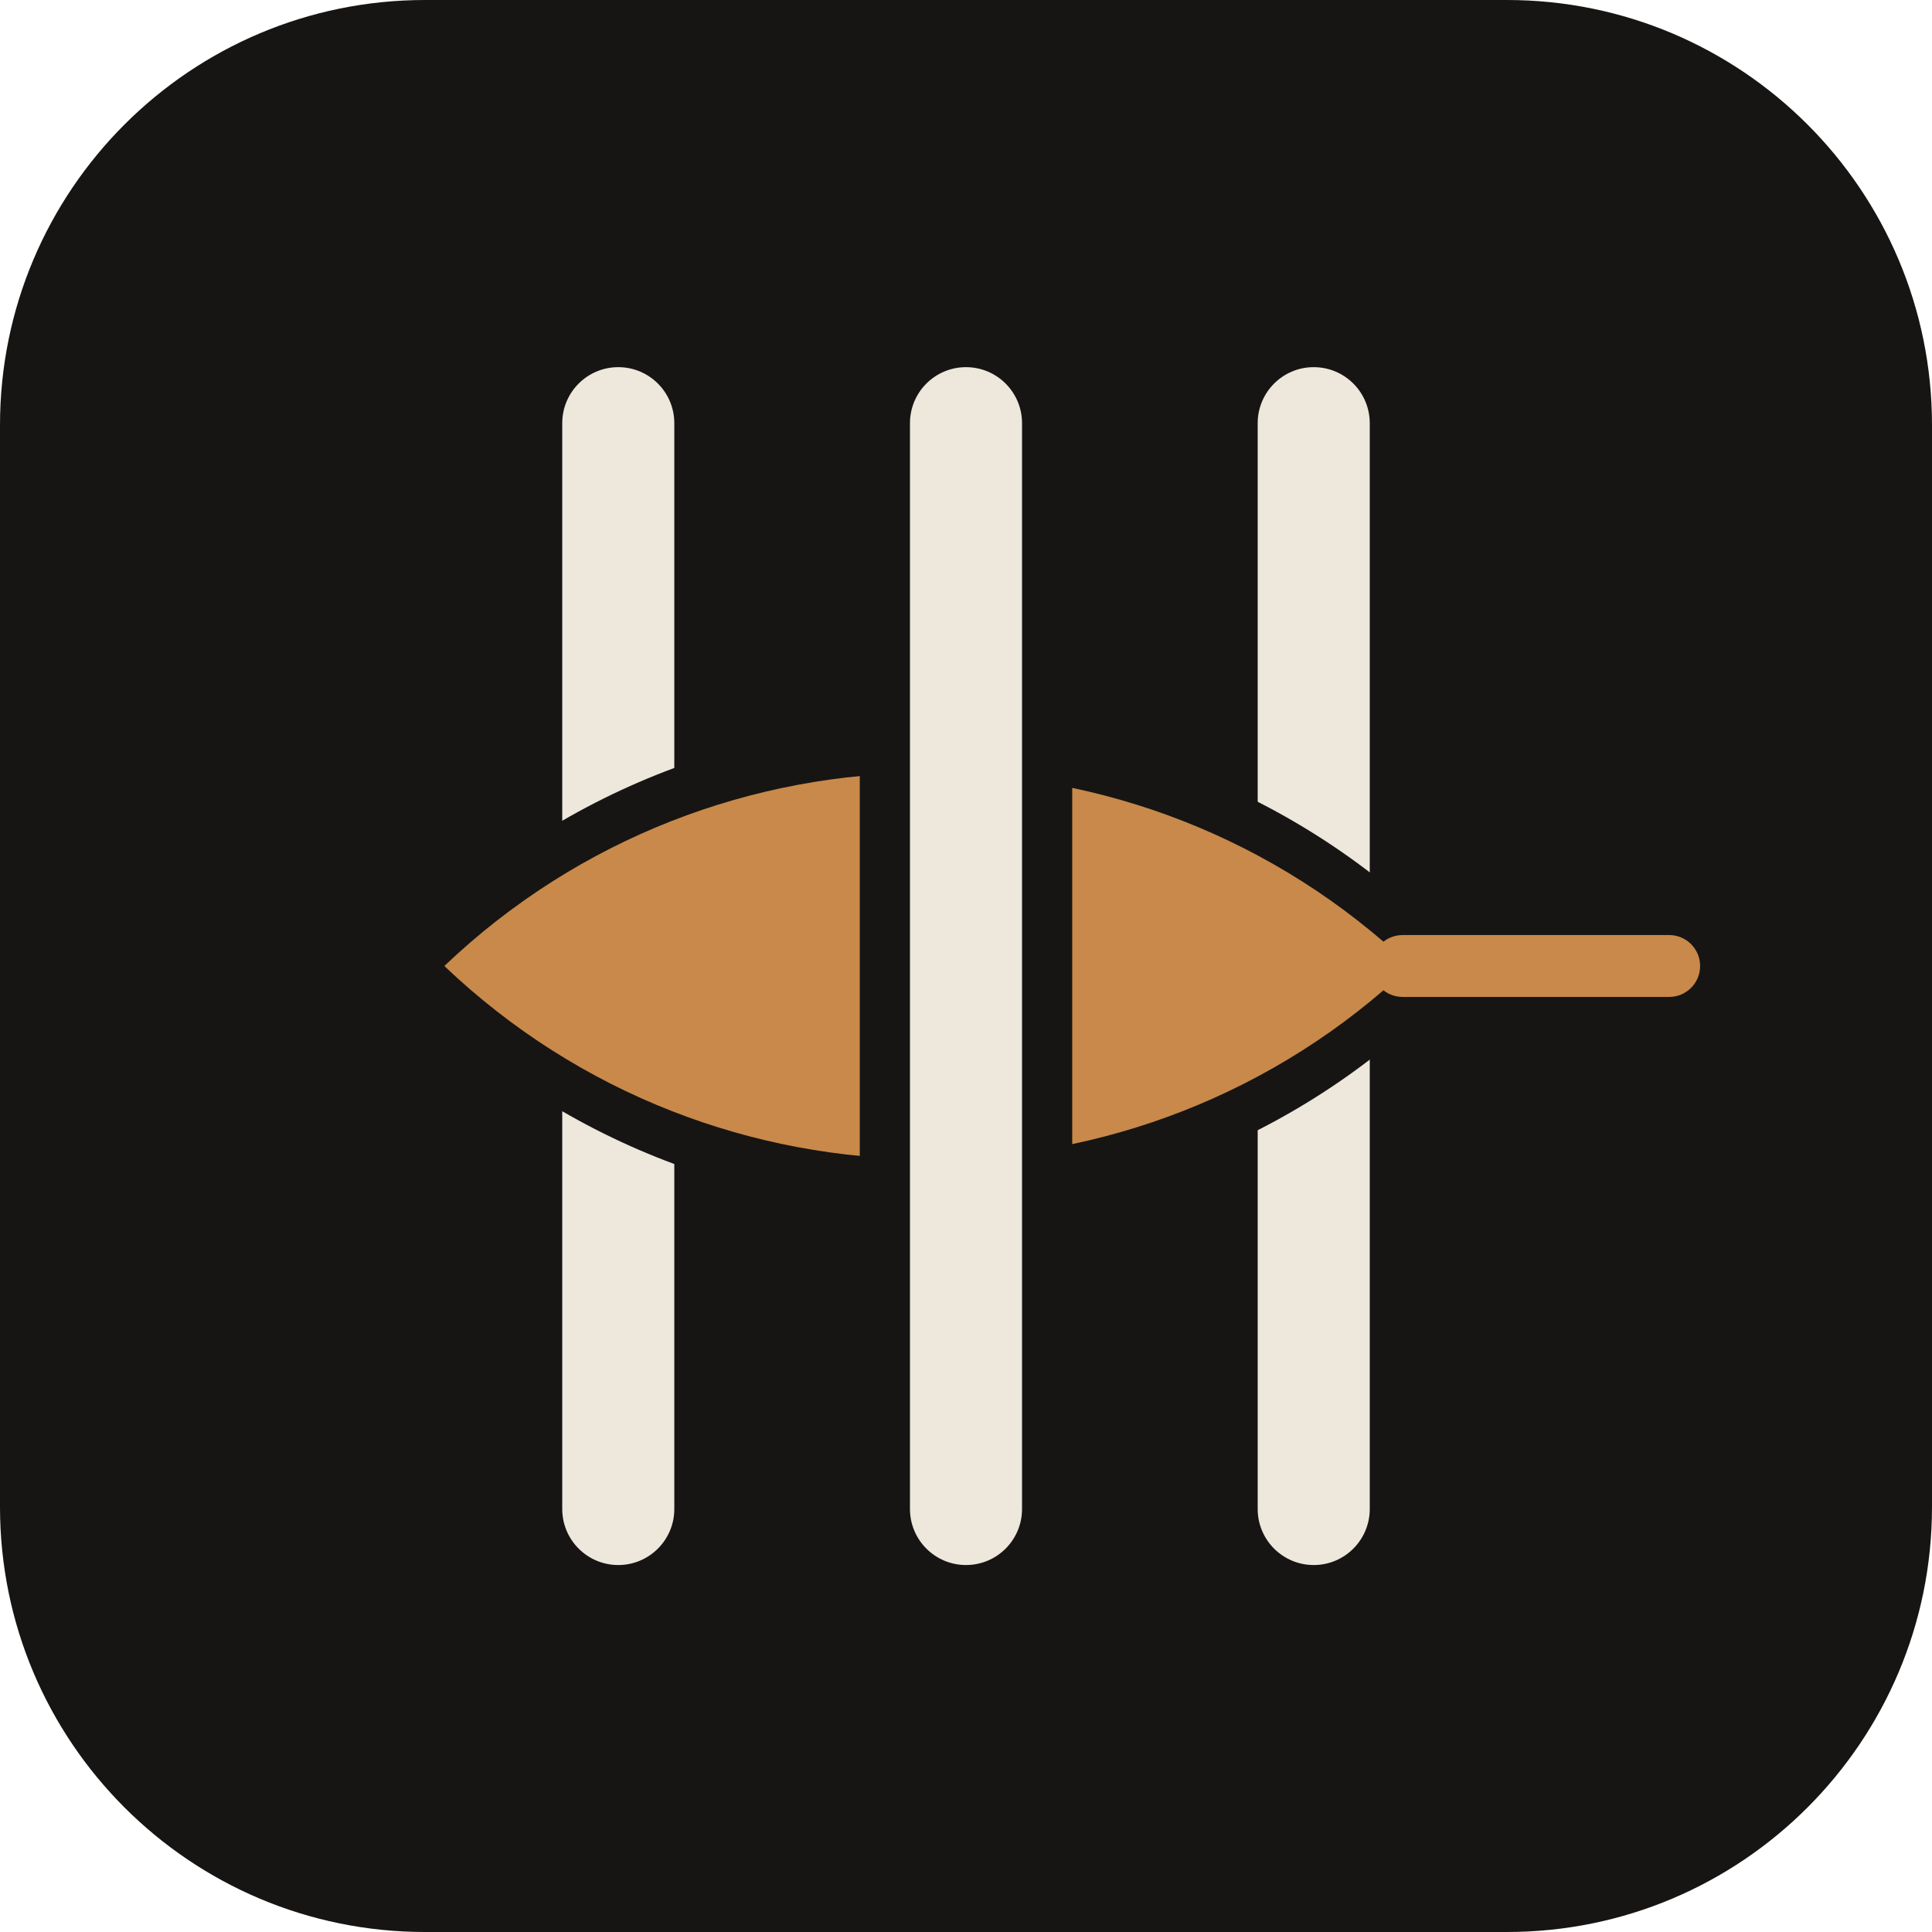
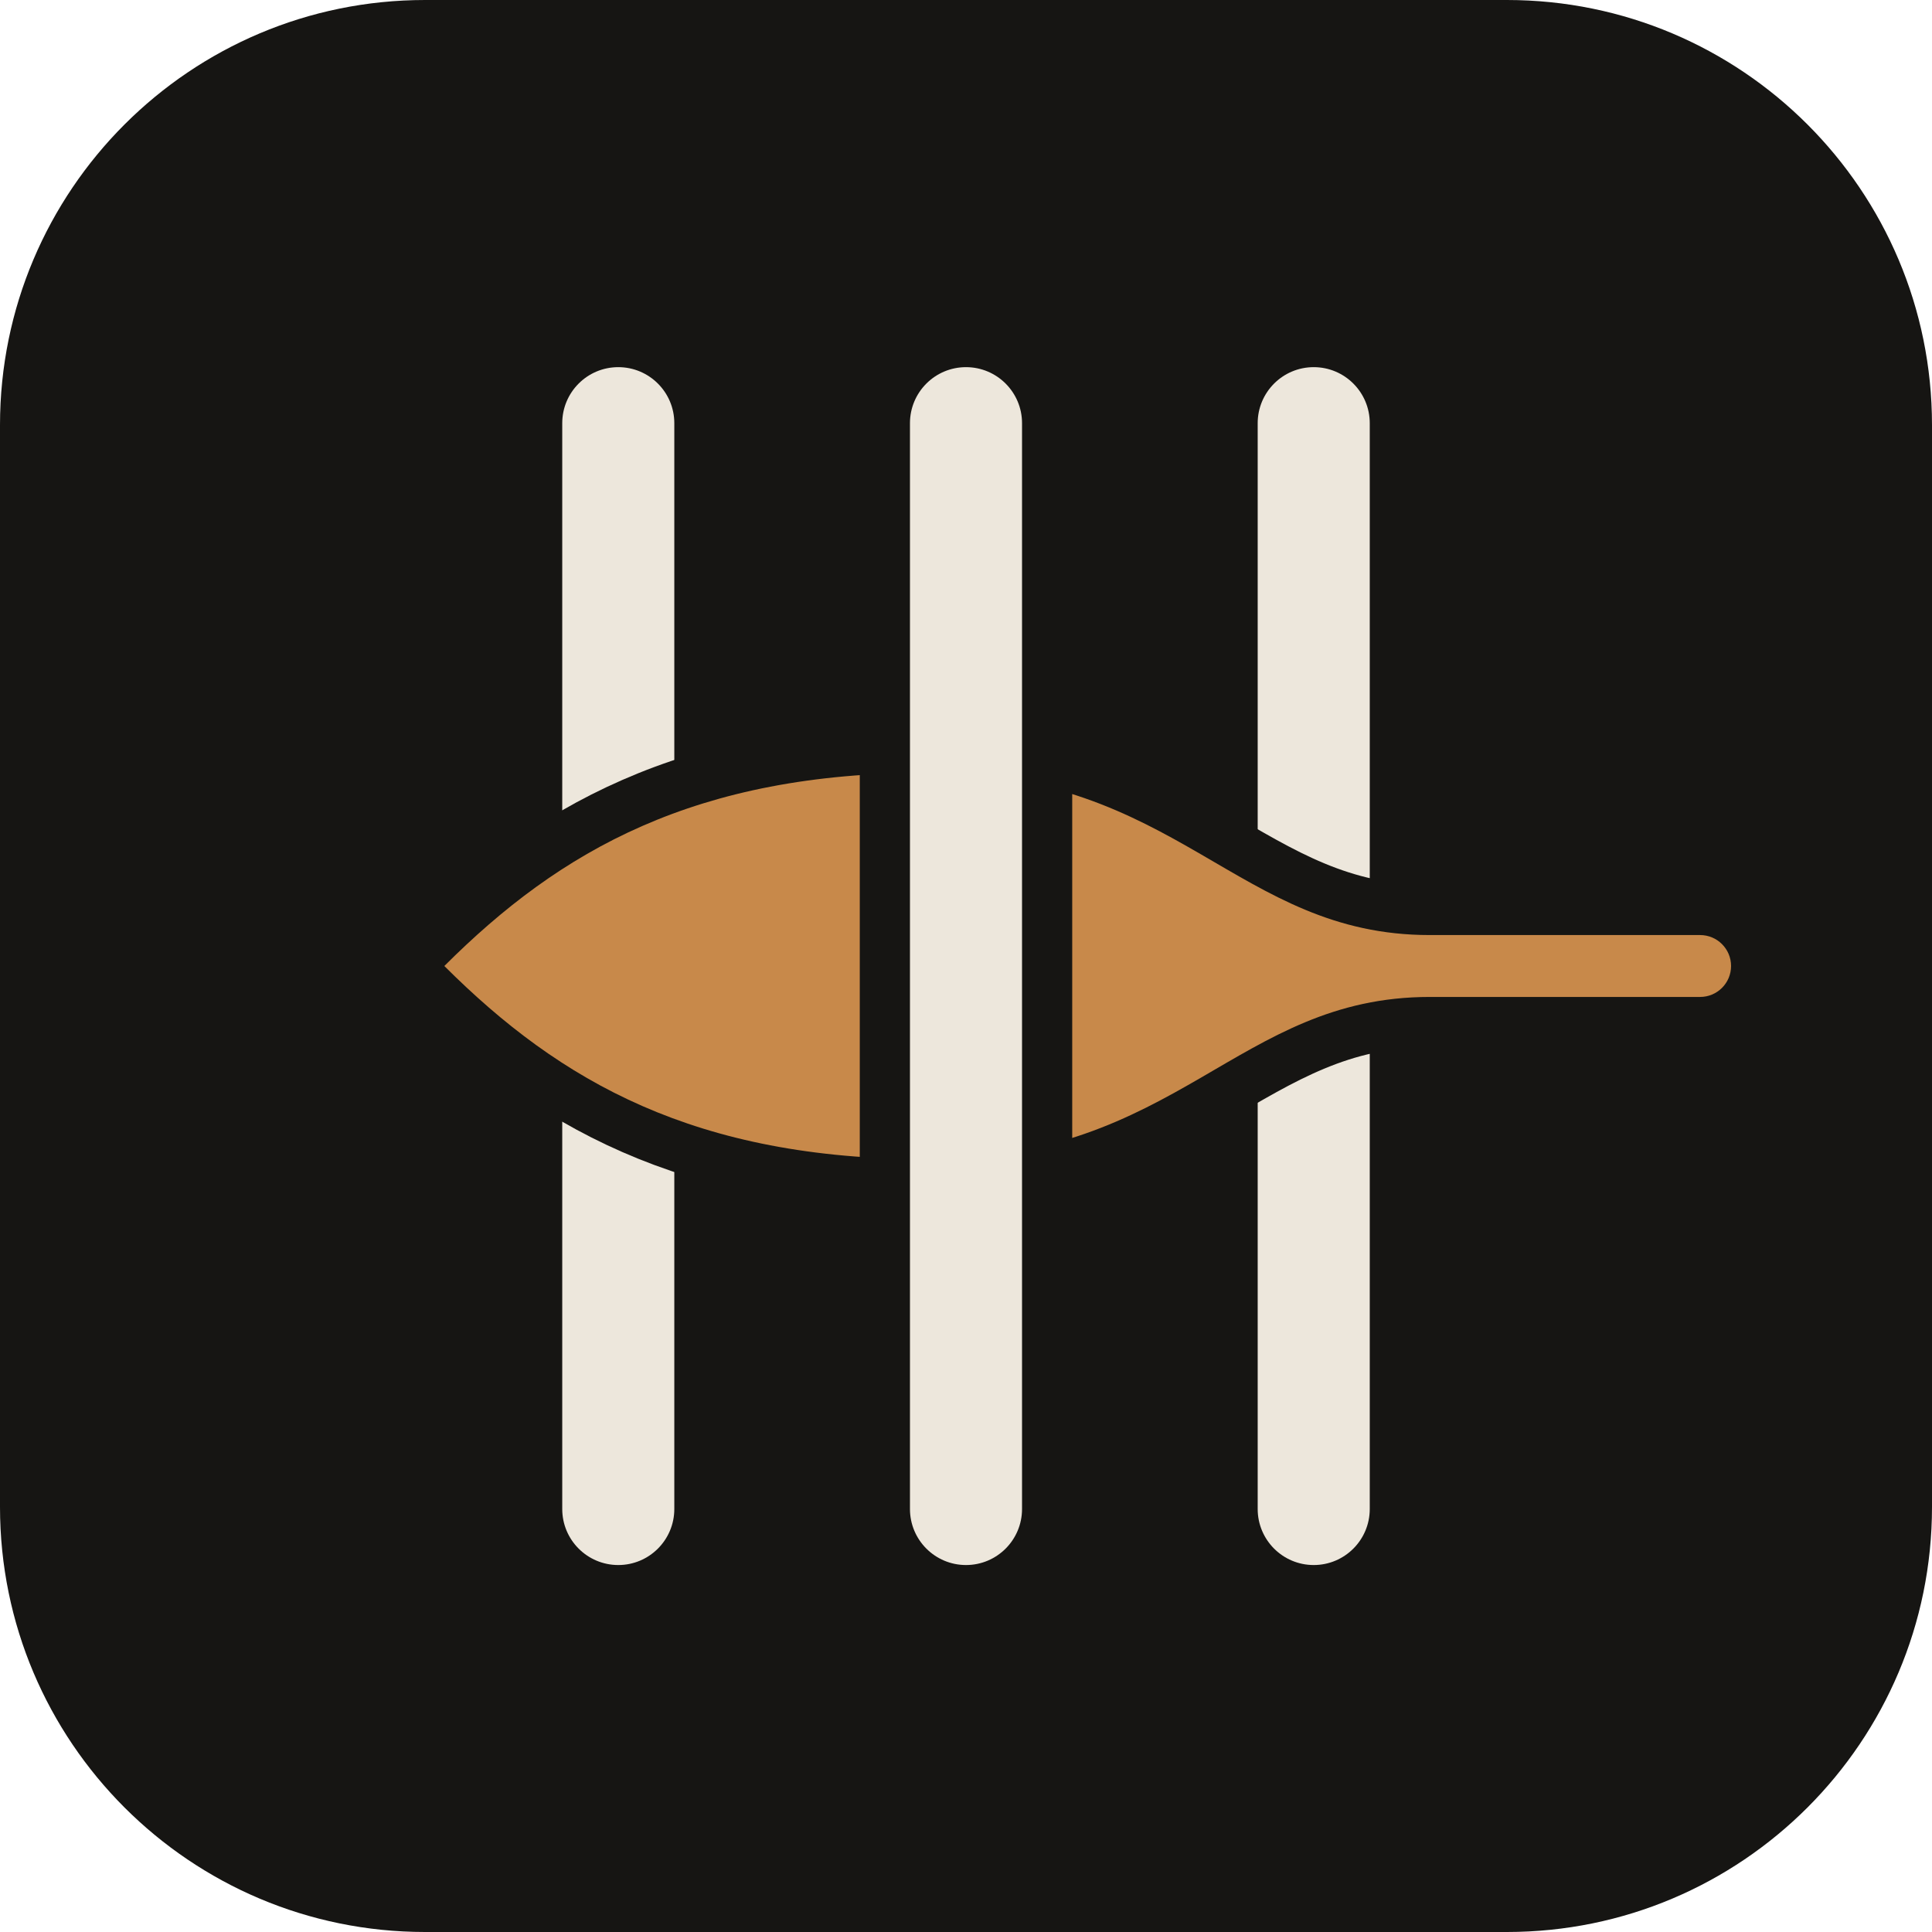
<svg xmlns="http://www.w3.org/2000/svg" viewBox="0 0 1024 1024" width="1024" height="1024">
  <rect x="0" y="0" width="1024" height="1024" rx="225.3" fill="#161513" />
-   <g>
-     <rect x="298" y="194.6" width="59.4" height="634.9" rx="29.7" fill="#EDE7DC" />
-     <rect x="666.6" y="194.6" width="59.4" height="634.9" rx="29.7" fill="#EDE7DC" />
-     <path d="M203.6 512 A385.8 385.8 0 0 1 779.5 512 A385.8 385.8 0 0 1 203.6 512 Z" fill="#161513" />
-     <rect x="727" y="469" width="200.7" height="86" rx="30.7" fill="#161513" />
-     <path d="M235.5 512 A371.2 371.2 0 0 1 747.5 512 A371.2 371.2 0 0 1 235.5 512 Z" fill="#C8894A" />
-     <rect x="727" y="495.6" width="174.1" height="32.8" rx="16.4" fill="#C8894A" />
-     <rect x="455.7" y="383" width="112.6" height="258" rx="0" fill="#161513" />
-     <rect x="482.3" y="194.6" width="59.4" height="634.9" rx="29.7" fill="#EDE7DC" />
-   </g>
+   <rect x="298" y="194.6" width="59.4" height="634.9" rx="29.7" fill="#EDE7DC" />
+   <rect x="666.6" y="194.6" width="59.4" height="634.9" rx="29.7" fill="#EDE7DC" />
+   <path d="M235.5 512 C297 450.6 368.6 409.6 491.5 409.6 C624.6 409.6 655.4 495.6 757.8 495.6 L901.1 495.6 A16.4 16.4 0 0 1 901.1 528.4 L757.8 528.4 C655.4 528.4 624.6 614.4 491.5 614.4 C368.6 614.4 297 573.4 235.5 512 Z" fill="#161513" stroke="#161513" stroke-width="53.2" stroke-linejoin="round" />
+   <path d="M235.5 512 C297 450.6 368.6 409.6 491.5 409.6 C624.6 409.6 655.4 495.6 757.8 495.6 L901.1 495.6 A16.4 16.4 0 0 1 901.1 528.4 L757.8 528.4 C655.4 528.4 624.6 614.4 491.5 614.4 C368.6 614.4 297 573.4 235.5 512 Z" fill="#C8894A" />
+   <rect x="455.7" y="383" width="112.6" height="258" rx="0" fill="#161513" />
+   <rect x="482.3" y="194.6" width="59.4" height="634.9" rx="29.7" fill="#EDE7DC" />
</svg>
